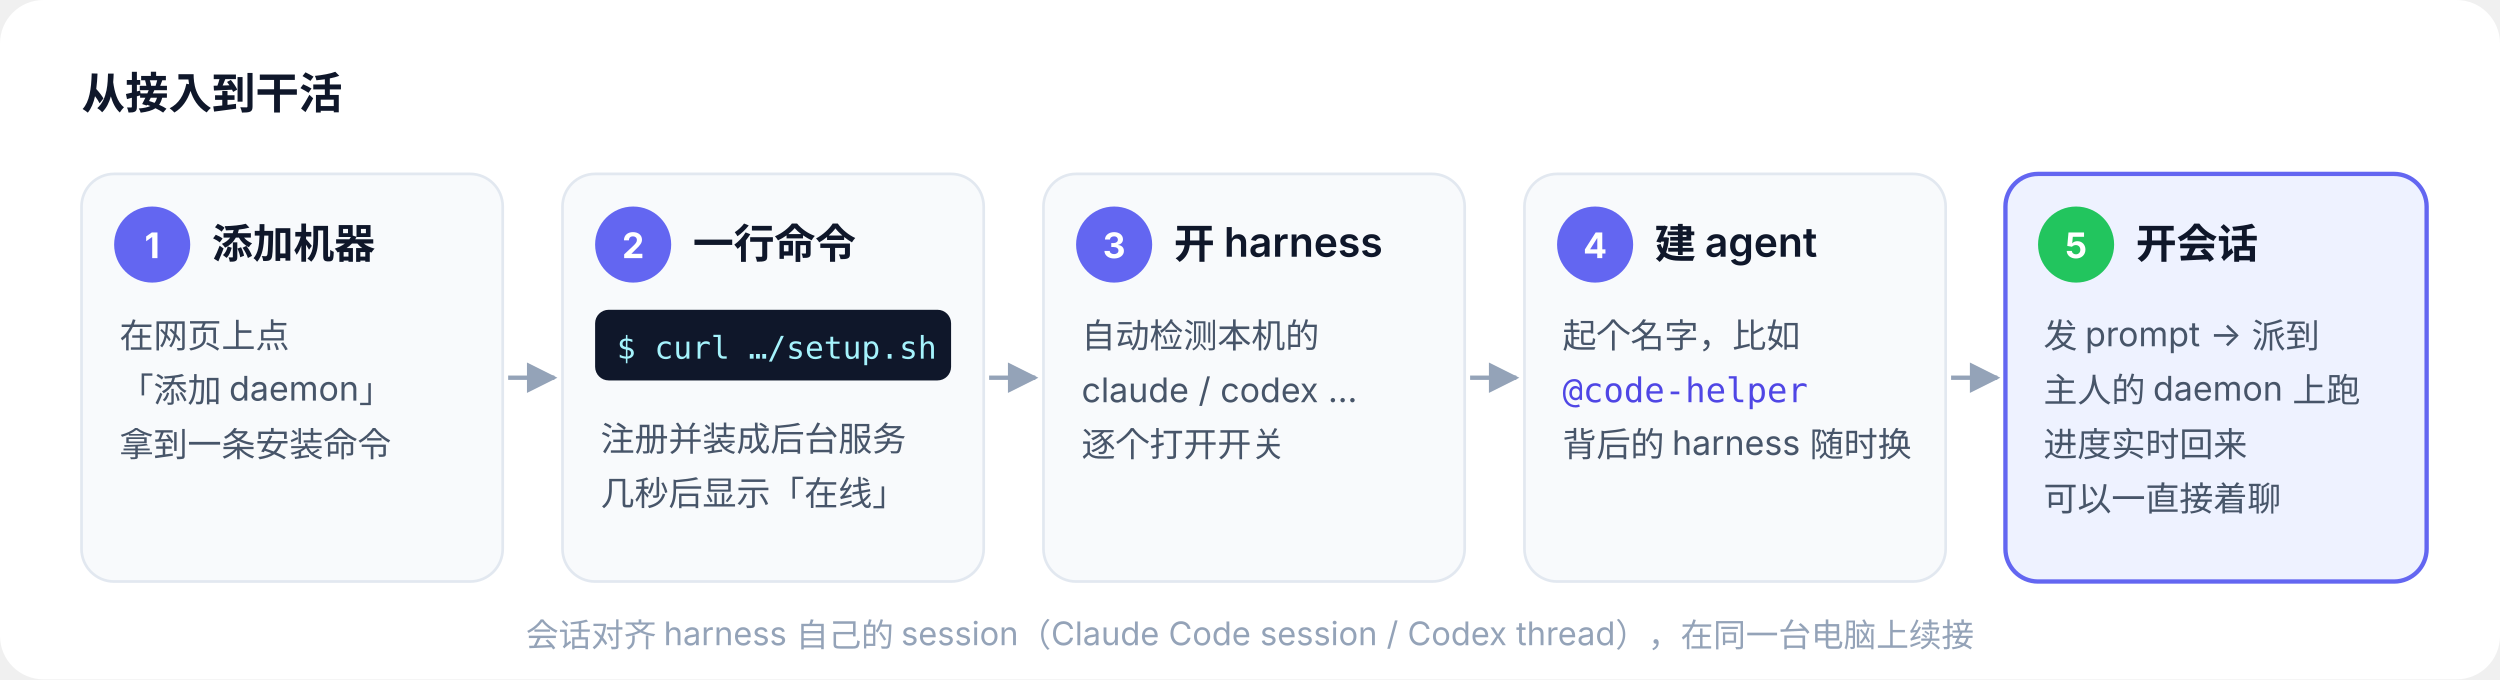
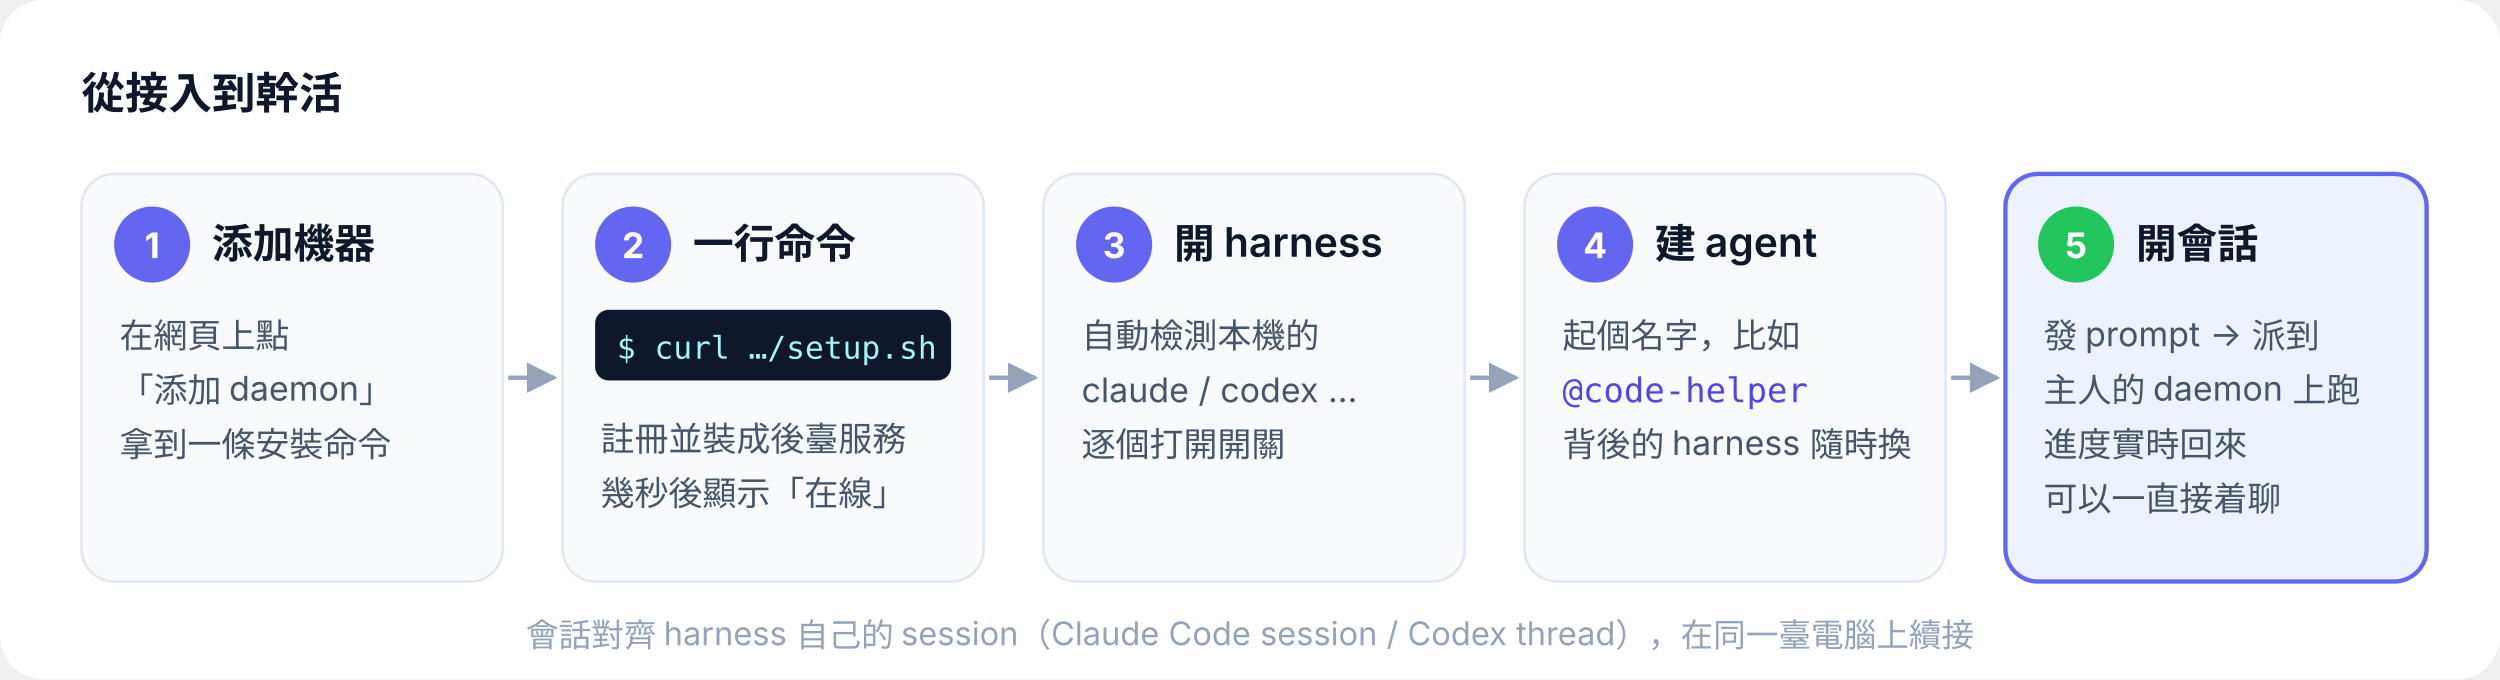
<svg xmlns="http://www.w3.org/2000/svg" width="920" height="250" viewBox="0 0 920 250" font-family="-apple-system, 'Segoe UI', 'PingFang SC', 'Microsoft YaHei', sans-serif">
  <defs>
    <marker id="b" viewBox="0 0 10 10" refX="9" refY="5" markerWidth="7" markerHeight="7" orient="auto">
      <path d="M0,0 L10,5 L0,10 z" fill="#94a3b8" />
    </marker>
  </defs>
  <rect width="920" height="250" rx="16" fill="#ffffff" />
-   <text x="30" y="40" font-size="16" font-weight="700" fill="#0f172a">从接入到干活</text>
+   <text x="30" y="40" font-size="16" font-weight="700" fill="#0f172a">從接入到幹活</text>
  <g font-size="12.5" fill="#475569">
    <rect x="30" y="64" width="155" height="150" rx="12" fill="#f8fafc" stroke="#e2e8f0" />
    <circle cx="56" cy="90" r="14" fill="#6366f1" />
    <text x="56" y="95" text-anchor="middle" font-size="13" font-weight="700" fill="#fff">1</text>
-     <text x="78" y="95" font-size="15" font-weight="600" fill="#0f172a">添加机器</text>
-     <text x="44" y="128">在网页上点</text>
+     <text x="78" y="95" font-size="15" font-weight="600" fill="#0f172a">添加機器</text>
+     <text x="44" y="128">在網頁上點</text>
    <text x="44" y="148">「添加 daemon」</text>
-     <text x="44" y="168">拿到一条安装命令</text>
+     <text x="44" y="168">拿到一條安裝命令</text>
    <rect x="207" y="64" width="155" height="150" rx="12" fill="#f8fafc" stroke="#e2e8f0" />
    <circle cx="233" cy="90" r="14" fill="#6366f1" />
    <text x="233" y="95" text-anchor="middle" font-size="13" font-weight="700" fill="#fff">2</text>
    <text x="255" y="95" font-size="15" font-weight="600" fill="#0f172a">一行命令</text>
    <rect x="219" y="114" width="131" height="26" rx="5" fill="#0f172a" />
    <text x="227" y="132" font-family="ui-monospace, Menlo, monospace" font-size="11.5" fill="#a5f3fc">$ curl …/setup.sh</text>
-     <text x="221" y="166">注册并装成后台服务</text>
-     <text x="221" y="186">几秒后显示「在线」</text>
+     <text x="221" y="166">註冊並裝成後臺服務</text>
+     <text x="221" y="186">幾秒後顯示「在線」</text>
    <rect x="384" y="64" width="155" height="150" rx="12" fill="#f8fafc" stroke="#e2e8f0" />
    <circle cx="410" cy="90" r="14" fill="#6366f1" />
    <text x="410" y="95" text-anchor="middle" font-size="13" font-weight="700" fill="#fff">3</text>
-     <text x="432" y="95" font-size="15" font-weight="600" fill="#0f172a">开 harness</text>
-     <text x="398" y="128">自动检测本机的</text>
+     <text x="432" y="95" font-size="15" font-weight="600" fill="#0f172a">開 harness</text>
+     <text x="398" y="128">自動檢測本機的</text>
    <text x="398" y="148">claude / codex …</text>
-     <text x="398" y="168">逐个打开开关</text>
+     <text x="398" y="168">逐個打開開關</text>
    <rect x="561" y="64" width="155" height="150" rx="12" fill="#f8fafc" stroke="#e2e8f0" />
    <circle cx="587" cy="90" r="14" fill="#6366f1" />
    <text x="587" y="95" text-anchor="middle" font-size="13" font-weight="700" fill="#fff">4</text>
    <text x="609" y="95" font-size="15" font-weight="600" fill="#0f172a">建 agent</text>
-     <text x="575" y="128">起个名字，比如</text>
+     <text x="575" y="128">起個名字，比如</text>
    <text x="575" y="148" font-family="ui-monospace, Menlo, monospace" fill="#4f46e5">@code-helper</text>
-     <text x="575" y="168">背后的 harness 随时换</text>
+     <text x="575" y="168">背後的 harness 隨時換</text>
    <rect x="738" y="64" width="155" height="150" rx="12" fill="#eef2ff" stroke="#6366f1" stroke-width="1.6" />
    <circle cx="764" cy="90" r="14" fill="#22c55e" />
    <text x="764" y="95" text-anchor="middle" font-size="13" font-weight="700" fill="#fff">5</text>
-     <text x="786" y="95" font-size="15" font-weight="600" fill="#0f172a">开会话</text>
-     <text x="752" y="128">发 prompt → 派到</text>
+     <text x="786" y="95" font-size="15" font-weight="600" fill="#0f172a">開會話</text>
+     <text x="752" y="128">發 prompt → 派到</text>
    <text x="752" y="148">主人的 daemon 上跑</text>
-     <text x="752" y="168">进度实时回来</text>
+     <text x="752" y="168">進度實時回來</text>
    <text x="752" y="188">可以一直接着聊</text>
  </g>
  <g stroke="#94a3b8" stroke-width="1.6" marker-end="url(#b)">
    <line x1="187" y1="139" x2="204" y2="139" />
    <line x1="364" y1="139" x2="381" y2="139" />
    <line x1="541" y1="139" x2="558" y2="139" />
    <line x1="718" y1="139" x2="735" y2="139" />
  </g>
-   <text x="460" y="238" text-anchor="middle" font-size="12" fill="#94a3b8">会话对齐 harness 自己的 session（Claude Code session / Codex thread），在同一台电脑上续接</text>
+   <text x="460" y="238" text-anchor="middle" font-size="12" fill="#94a3b8">會話對齊 harness 自己的 session（Claude Code session / Codex thread），在同一臺電腦上續接</text>
</svg>
